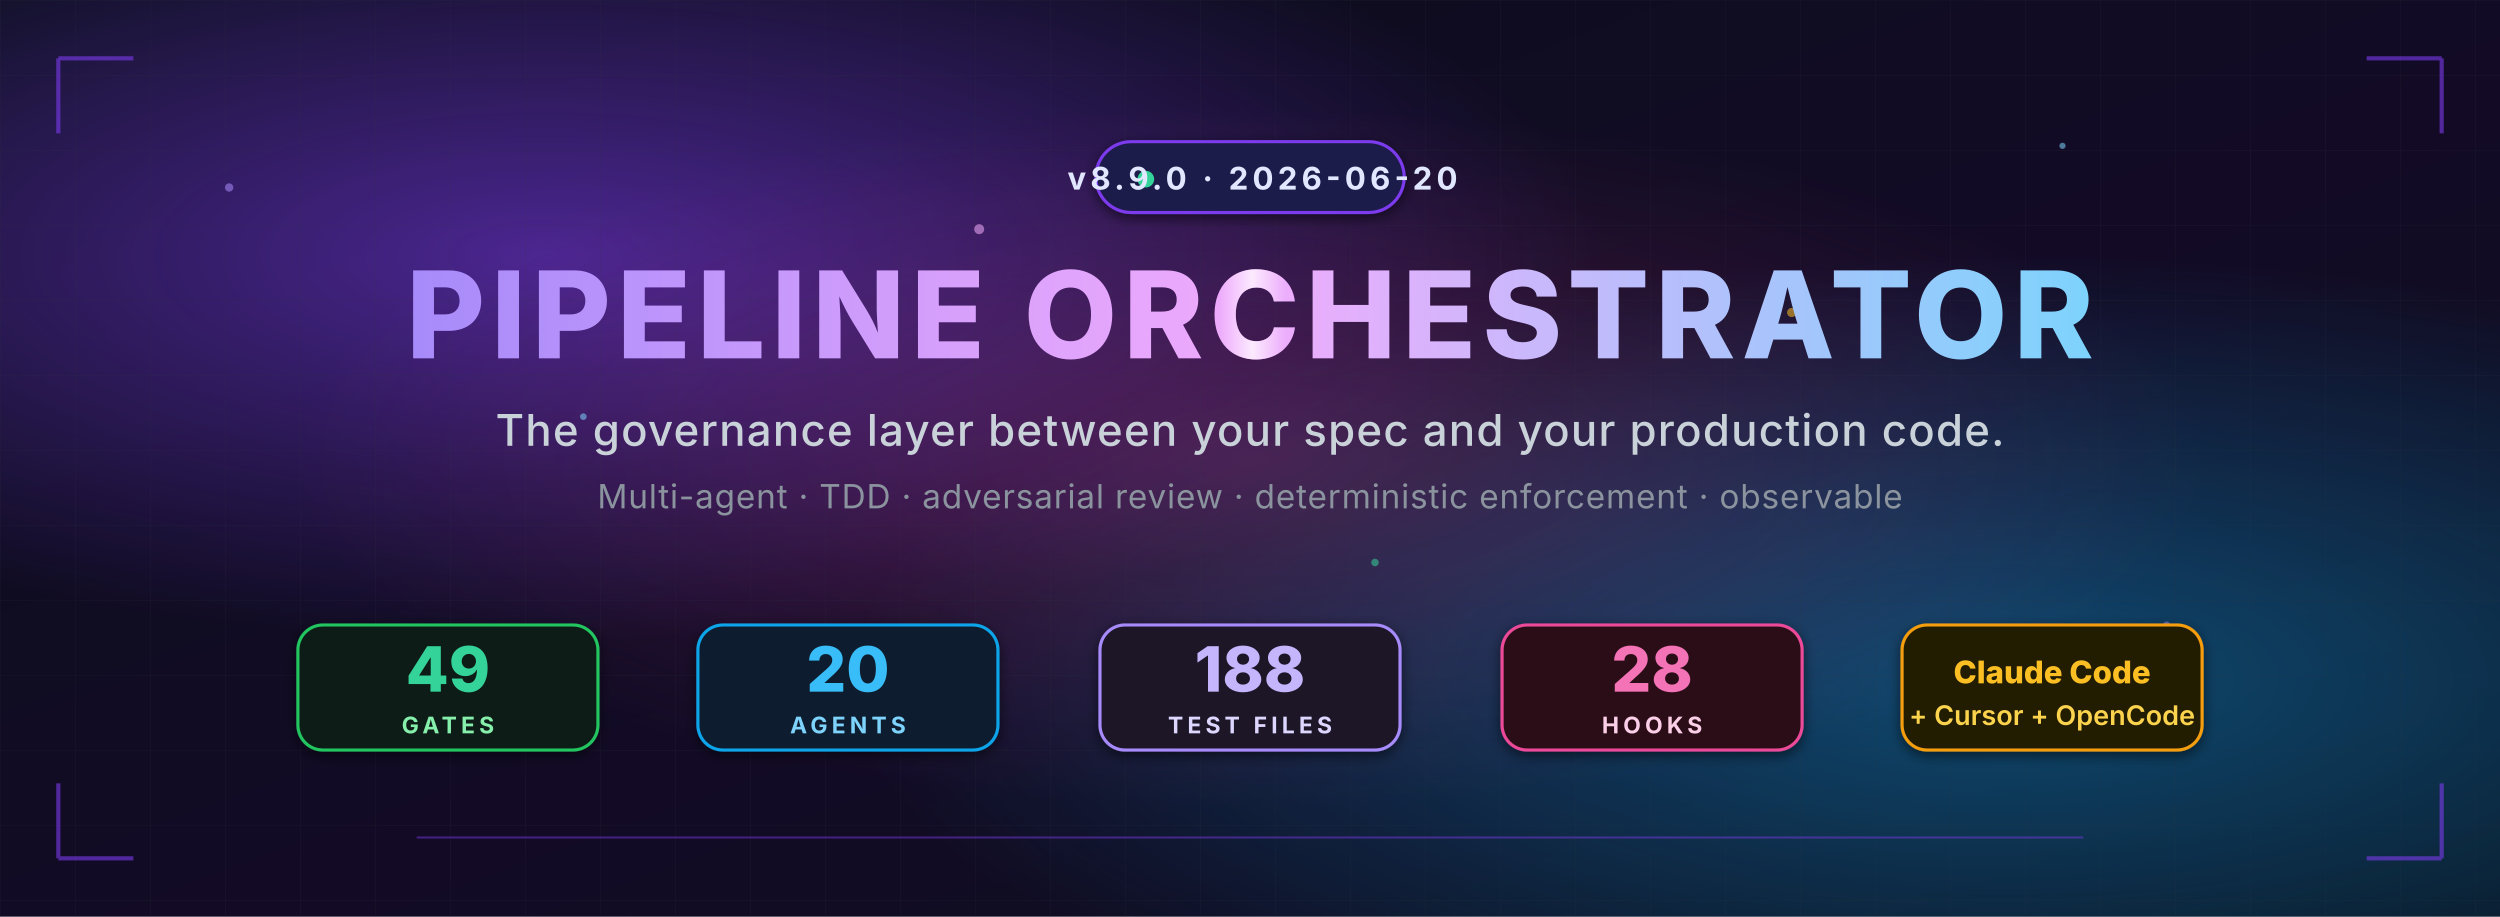
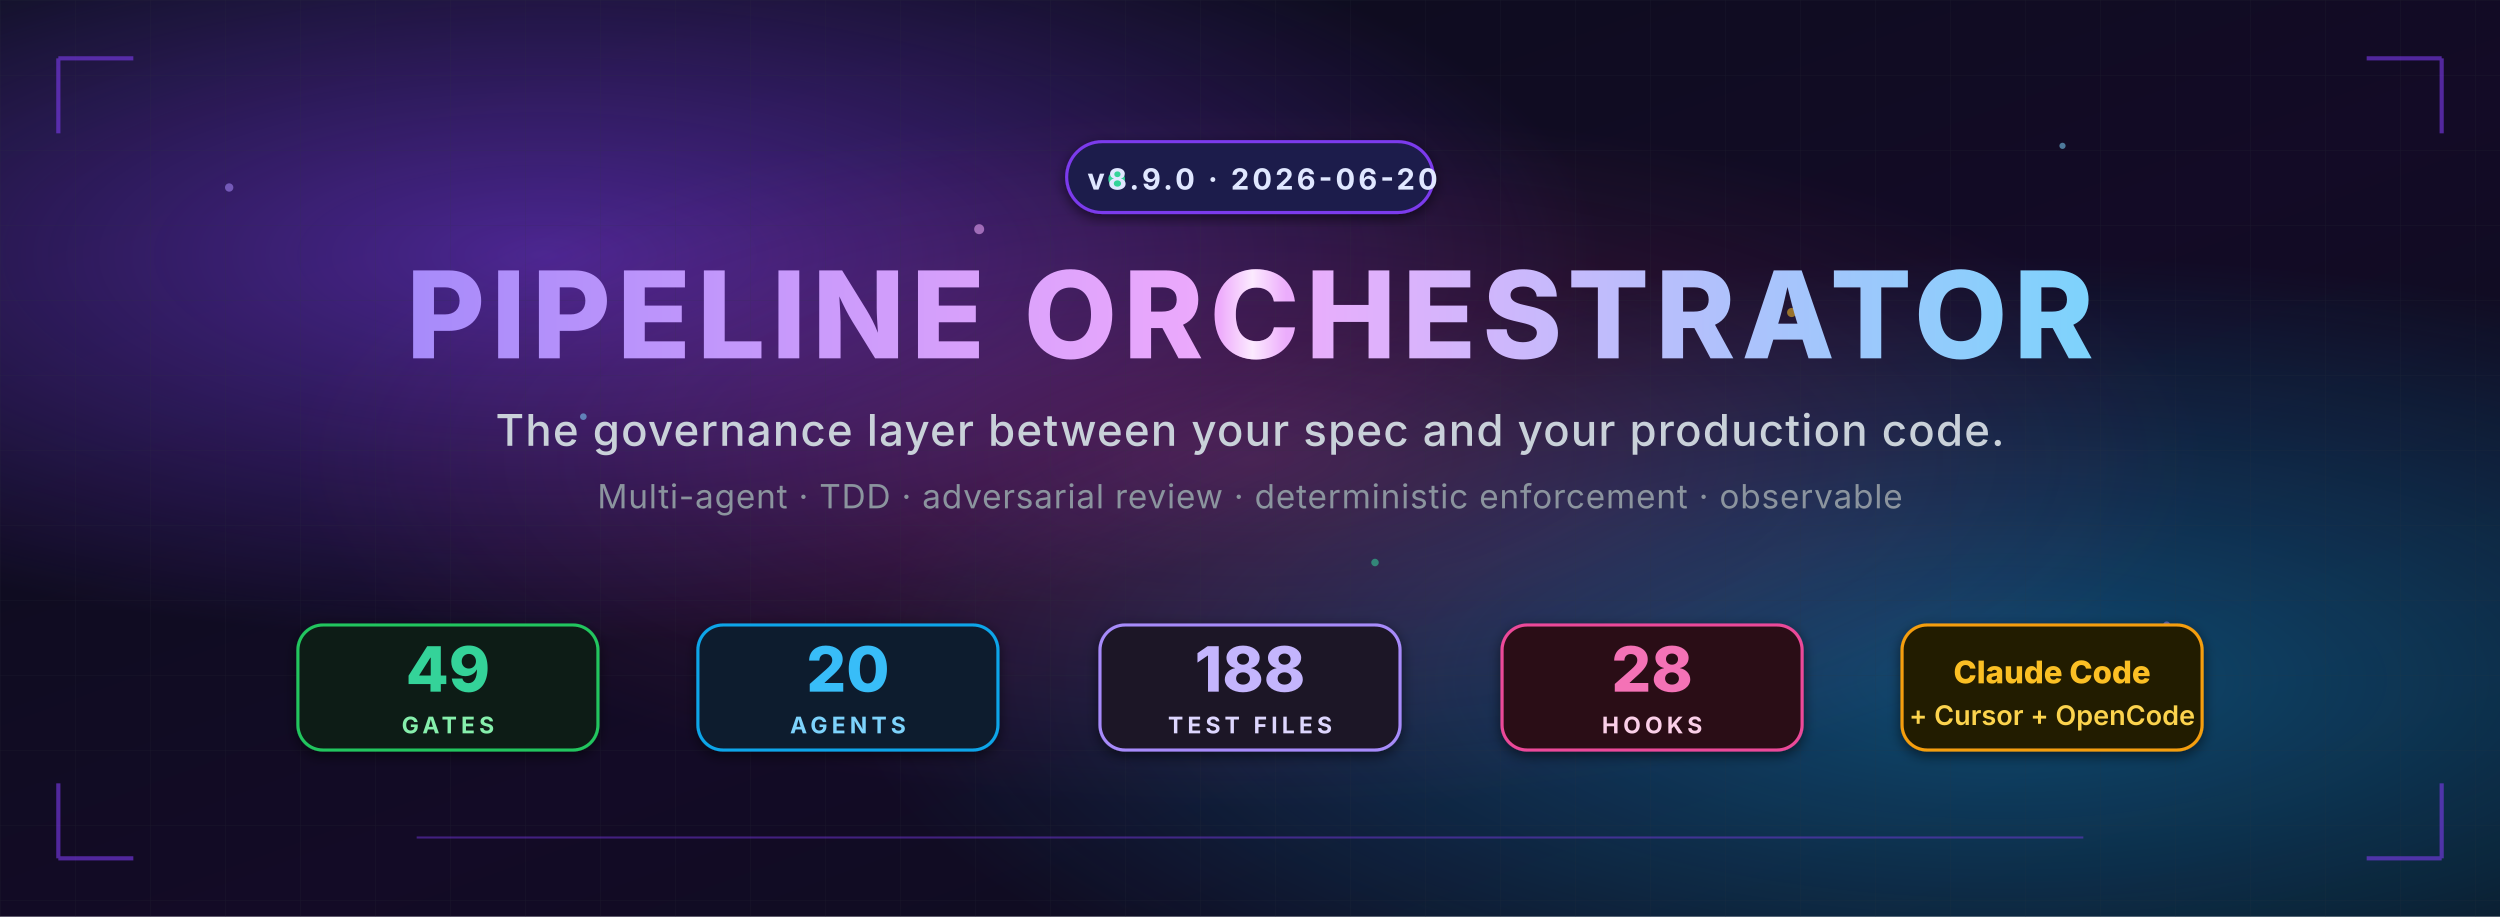
<svg xmlns="http://www.w3.org/2000/svg" viewBox="0 0 1200 440" width="100%" font-family="'Segoe UI', Inter, system-ui, -apple-system, sans-serif">
  <defs>
    <linearGradient id="bg" x1="0" y1="0" x2="1" y2="1">
      <stop offset="0%" stop-color="#0a0e1a" />
      <stop offset="55%" stop-color="#130b26" />
      <stop offset="100%" stop-color="#0a0e1a" />
    </linearGradient>
    <radialGradient id="orbA" cx="22%" cy="28%" r="42%">
      <stop offset="0%" stop-color="#7C3AED" stop-opacity="0.55">
        <animate attributeName="stop-opacity" values="0.55;0.75;0.55" dur="9s" repeatCount="indefinite" />
      </stop>
      <stop offset="100%" stop-color="#7C3AED" stop-opacity="0" />
    </radialGradient>
    <radialGradient id="orbB" cx="80%" cy="74%" r="46%">
      <stop offset="0%" stop-color="#0EA5E9" stop-opacity="0.40">
        <animate attributeName="stop-opacity" values="0.40;0.62;0.40" dur="11s" repeatCount="indefinite" />
      </stop>
      <stop offset="100%" stop-color="#0EA5E9" stop-opacity="0" />
    </radialGradient>
    <radialGradient id="orbC" cx="50%" cy="50%" r="38%">
      <stop offset="0%" stop-color="#EC4899" stop-opacity="0.22">
        <animate attributeName="stop-opacity" values="0.18;0.34;0.18" dur="7s" repeatCount="indefinite" />
      </stop>
      <stop offset="100%" stop-color="#EC4899" stop-opacity="0" />
    </radialGradient>
    <pattern id="grid" width="36" height="36" patternUnits="userSpaceOnUse">
      <path d="M 36 0 L 0 0 0 36" fill="none" stroke="#30363d" stroke-width="0.5" opacity="0.25" />
    </pattern>
    <linearGradient id="title" x1="0" y1="0" x2="1" y2="0">
      <stop offset="0%" stop-color="#A78BFA" />
      <stop offset="50%" stop-color="#F0ABFC" />
      <stop offset="100%" stop-color="#7DD3FC" />
    </linearGradient>
    <linearGradient id="shimmer" x1="0" y1="0" x2="1" y2="0">
      <stop offset="0%" stop-color="#ffffff" stop-opacity="0" />
      <stop offset="48%" stop-color="#ffffff" stop-opacity="0" />
      <stop offset="50%" stop-color="#ffffff" stop-opacity="0.75" />
      <stop offset="52%" stop-color="#ffffff" stop-opacity="0" />
      <stop offset="100%" stop-color="#ffffff" stop-opacity="0">
        <animate attributeName="offset" values="0.52;1.52" dur="5.5s" repeatCount="indefinite" />
      </stop>
    </linearGradient>
    <filter id="soft" x="-20%" y="-20%" width="140%" height="140%">
      <feDropShadow dx="0" dy="2" stdDeviation="3" flood-color="#000" flood-opacity="0.55" />
    </filter>
  </defs>
  <rect width="1200" height="440" fill="url(#bg)" />
  <rect width="1200" height="440" fill="url(#orbA)" />
  <rect width="1200" height="440" fill="url(#orbB)" />
  <rect width="1200" height="440" fill="url(#orbC)" />
  <rect width="1200" height="440" fill="url(#grid)" />
  <g opacity="0.55">
    <circle cx="110" cy="90" r="2" fill="#A78BFA">
      <animate attributeName="cy" values="90;72;90" dur="6s" repeatCount="indefinite" />
      <animate attributeName="opacity" values="0.3;0.9;0.3" dur="6s" repeatCount="indefinite" />
    </circle>
    <circle cx="280" cy="200" r="1.6" fill="#7DD3FC">
      <animate attributeName="cy" values="200;178;200" dur="8s" repeatCount="indefinite" />
      <animate attributeName="opacity" values="0.25;0.8;0.25" dur="8s" repeatCount="indefinite" />
    </circle>
    <circle cx="470" cy="110" r="2.4" fill="#F0ABFC">
      <animate attributeName="cy" values="110;92;110" dur="7s" repeatCount="indefinite" />
      <animate attributeName="opacity" values="0.2;0.7;0.2" dur="7s" repeatCount="indefinite" />
    </circle>
    <circle cx="660" cy="270" r="1.8" fill="#34D399">
      <animate attributeName="cy" values="270;250;270" dur="9s" repeatCount="indefinite" />
      <animate attributeName="opacity" values="0.3;0.8;0.3" dur="9s" repeatCount="indefinite" />
    </circle>
    <circle cx="860" cy="150" r="2.2" fill="#FBBF24">
      <animate attributeName="cy" values="150;132;150" dur="6.5s" repeatCount="indefinite" />
      <animate attributeName="opacity" values="0.25;0.75;0.25" dur="6.5s" repeatCount="indefinite" />
    </circle>
    <circle cx="1040" cy="300" r="1.7" fill="#A78BFA">
      <animate attributeName="cy" values="300;280;300" dur="10s" repeatCount="indefinite" />
      <animate attributeName="opacity" values="0.2;0.7;0.2" dur="10s" repeatCount="indefinite" />
    </circle>
    <circle cx="990" cy="70" r="1.5" fill="#7DD3FC">
      <animate attributeName="cy" values="70;54;70" dur="7.5s" repeatCount="indefinite" />
      <animate attributeName="opacity" values="0.3;0.8;0.3" dur="7.5s" repeatCount="indefinite" />
    </circle>
  </g>
  <g stroke="#7C3AED" stroke-width="2" fill="none" opacity="0.6">
    <path d="M 28 28 L 28 64 M 28 28 L 64 28" />
    <path d="M 1172 28 L 1172 64 M 1172 28 L 1136 28" />
    <path d="M 28 412 L 28 376 M 28 412 L 64 412" />
    <path d="M 1172 412 L 1172 376 M 1172 412 L 1136 412">
      <animate attributeName="opacity" values="0.6;1;0.6" dur="4s" repeatCount="indefinite" />
    </path>
  </g>
  <g transform="translate(600,86)">
-     <rect x="-74" y="-18" width="148" height="34" rx="17" fill="#1e1b4b" stroke="#7C3AED" stroke-width="1.5" filter="url(#soft)" />
-     <circle cx="-50" cy="0" r="4" fill="#34D399">
+     <rect x="-88" y="-18" width="176" height="34" rx="17" fill="#1e1b4b" stroke="#7C3AED" stroke-width="1.5" filter="url(#soft)" />
+     <circle cx="-64" cy="0" r="4" fill="#34D399">
      <animate attributeName="opacity" values="0.5;1;0.5" dur="2.4s" repeatCount="indefinite" />
    </circle>
-     <text x="6" y="5" text-anchor="middle" font-size="15" font-weight="700" fill="#E0E7FF" letter-spacing="2">v8.9.0 · 2026-06-20</text>
+     <text x="6" y="5" text-anchor="middle" font-size="14" font-weight="700" fill="#E0E7FF" letter-spacing="1.5">v8.9.0 · 2026-06-20</text>
  </g>
  <text x="600" y="172" text-anchor="middle" font-size="58" font-weight="800" fill="url(#title)" letter-spacing="3">PIPELINE ORCHESTRATOR</text>
  <text x="600" y="172" text-anchor="middle" font-size="58" font-weight="800" fill="url(#shimmer)" letter-spacing="3">PIPELINE ORCHESTRATOR</text>
  <text x="600" y="214" text-anchor="middle" font-size="21" font-weight="500" fill="#C9D1D9" letter-spacing="0.6">The governance layer between your spec and your production code.</text>
  <text x="600" y="244" text-anchor="middle" font-size="16" fill="#8B949E" letter-spacing="0.4">Multi-agent · TDD · adversarial review · deterministic enforcement · observable</text>
  <g transform="translate(600,330)">
    <g transform="translate(-385,0)">
      <rect x="-72" y="-30" width="144" height="60" rx="12" fill="#0c1a14" stroke="#22C55E" stroke-width="1.5" filter="url(#soft)" />
      <text x="0" y="2" text-anchor="middle" font-size="30" font-weight="800" fill="#34D399">49</text>
      <text x="0" y="22" text-anchor="middle" font-size="11" font-weight="700" fill="#86EFAC" letter-spacing="2">GATES</text>
    </g>
    <g transform="translate(-193,0)">
      <rect x="-72" y="-30" width="144" height="60" rx="12" fill="#0c1a2e" stroke="#0EA5E9" stroke-width="1.5" filter="url(#soft)" />
      <text x="0" y="2" text-anchor="middle" font-size="30" font-weight="800" fill="#38BDF8">20</text>
      <text x="0" y="22" text-anchor="middle" font-size="11" font-weight="700" fill="#7DD3FC" letter-spacing="2">AGENTS</text>
    </g>
    <g transform="translate(0,0)">
      <rect x="-72" y="-30" width="144" height="60" rx="12" fill="#1a1228" stroke="#A78BFA" stroke-width="1.5" filter="url(#soft)" />
      <text x="0" y="2" text-anchor="middle" font-size="30" font-weight="800" fill="#C4B5FD">188</text>
      <text x="0" y="22" text-anchor="middle" font-size="11" font-weight="700" fill="#DDD6FE" letter-spacing="2">TEST FILES</text>
    </g>
    <g transform="translate(193,0)">
      <rect x="-72" y="-30" width="144" height="60" rx="12" fill="#2a1018" stroke="#EC4899" stroke-width="1.5" filter="url(#soft)" />
      <text x="0" y="2" text-anchor="middle" font-size="30" font-weight="800" fill="#F472B6">28</text>
      <text x="0" y="22" text-anchor="middle" font-size="11" font-weight="700" fill="#FBCFE8" letter-spacing="2">HOOKS</text>
    </g>
    <g transform="translate(385,0)">
      <rect x="-72" y="-30" width="144" height="60" rx="12" fill="#231b06" stroke="#F59E0B" stroke-width="1.5" filter="url(#soft)" />
      <text x="0" y="-2" text-anchor="middle" font-size="15" font-weight="800" fill="#FBBF24">Claude Code</text>
      <text x="0" y="18" text-anchor="middle" font-size="13" font-weight="600" fill="#FCD34D">+ Cursor + OpenCode</text>
    </g>
  </g>
  <line x1="200" y1="402" x2="1000" y2="402" stroke="#7C3AED" stroke-width="1" opacity="0.45">
    <animate attributeName="opacity" values="0.25;0.7;0.25" dur="3.5s" repeatCount="indefinite" />
  </line>
</svg>
